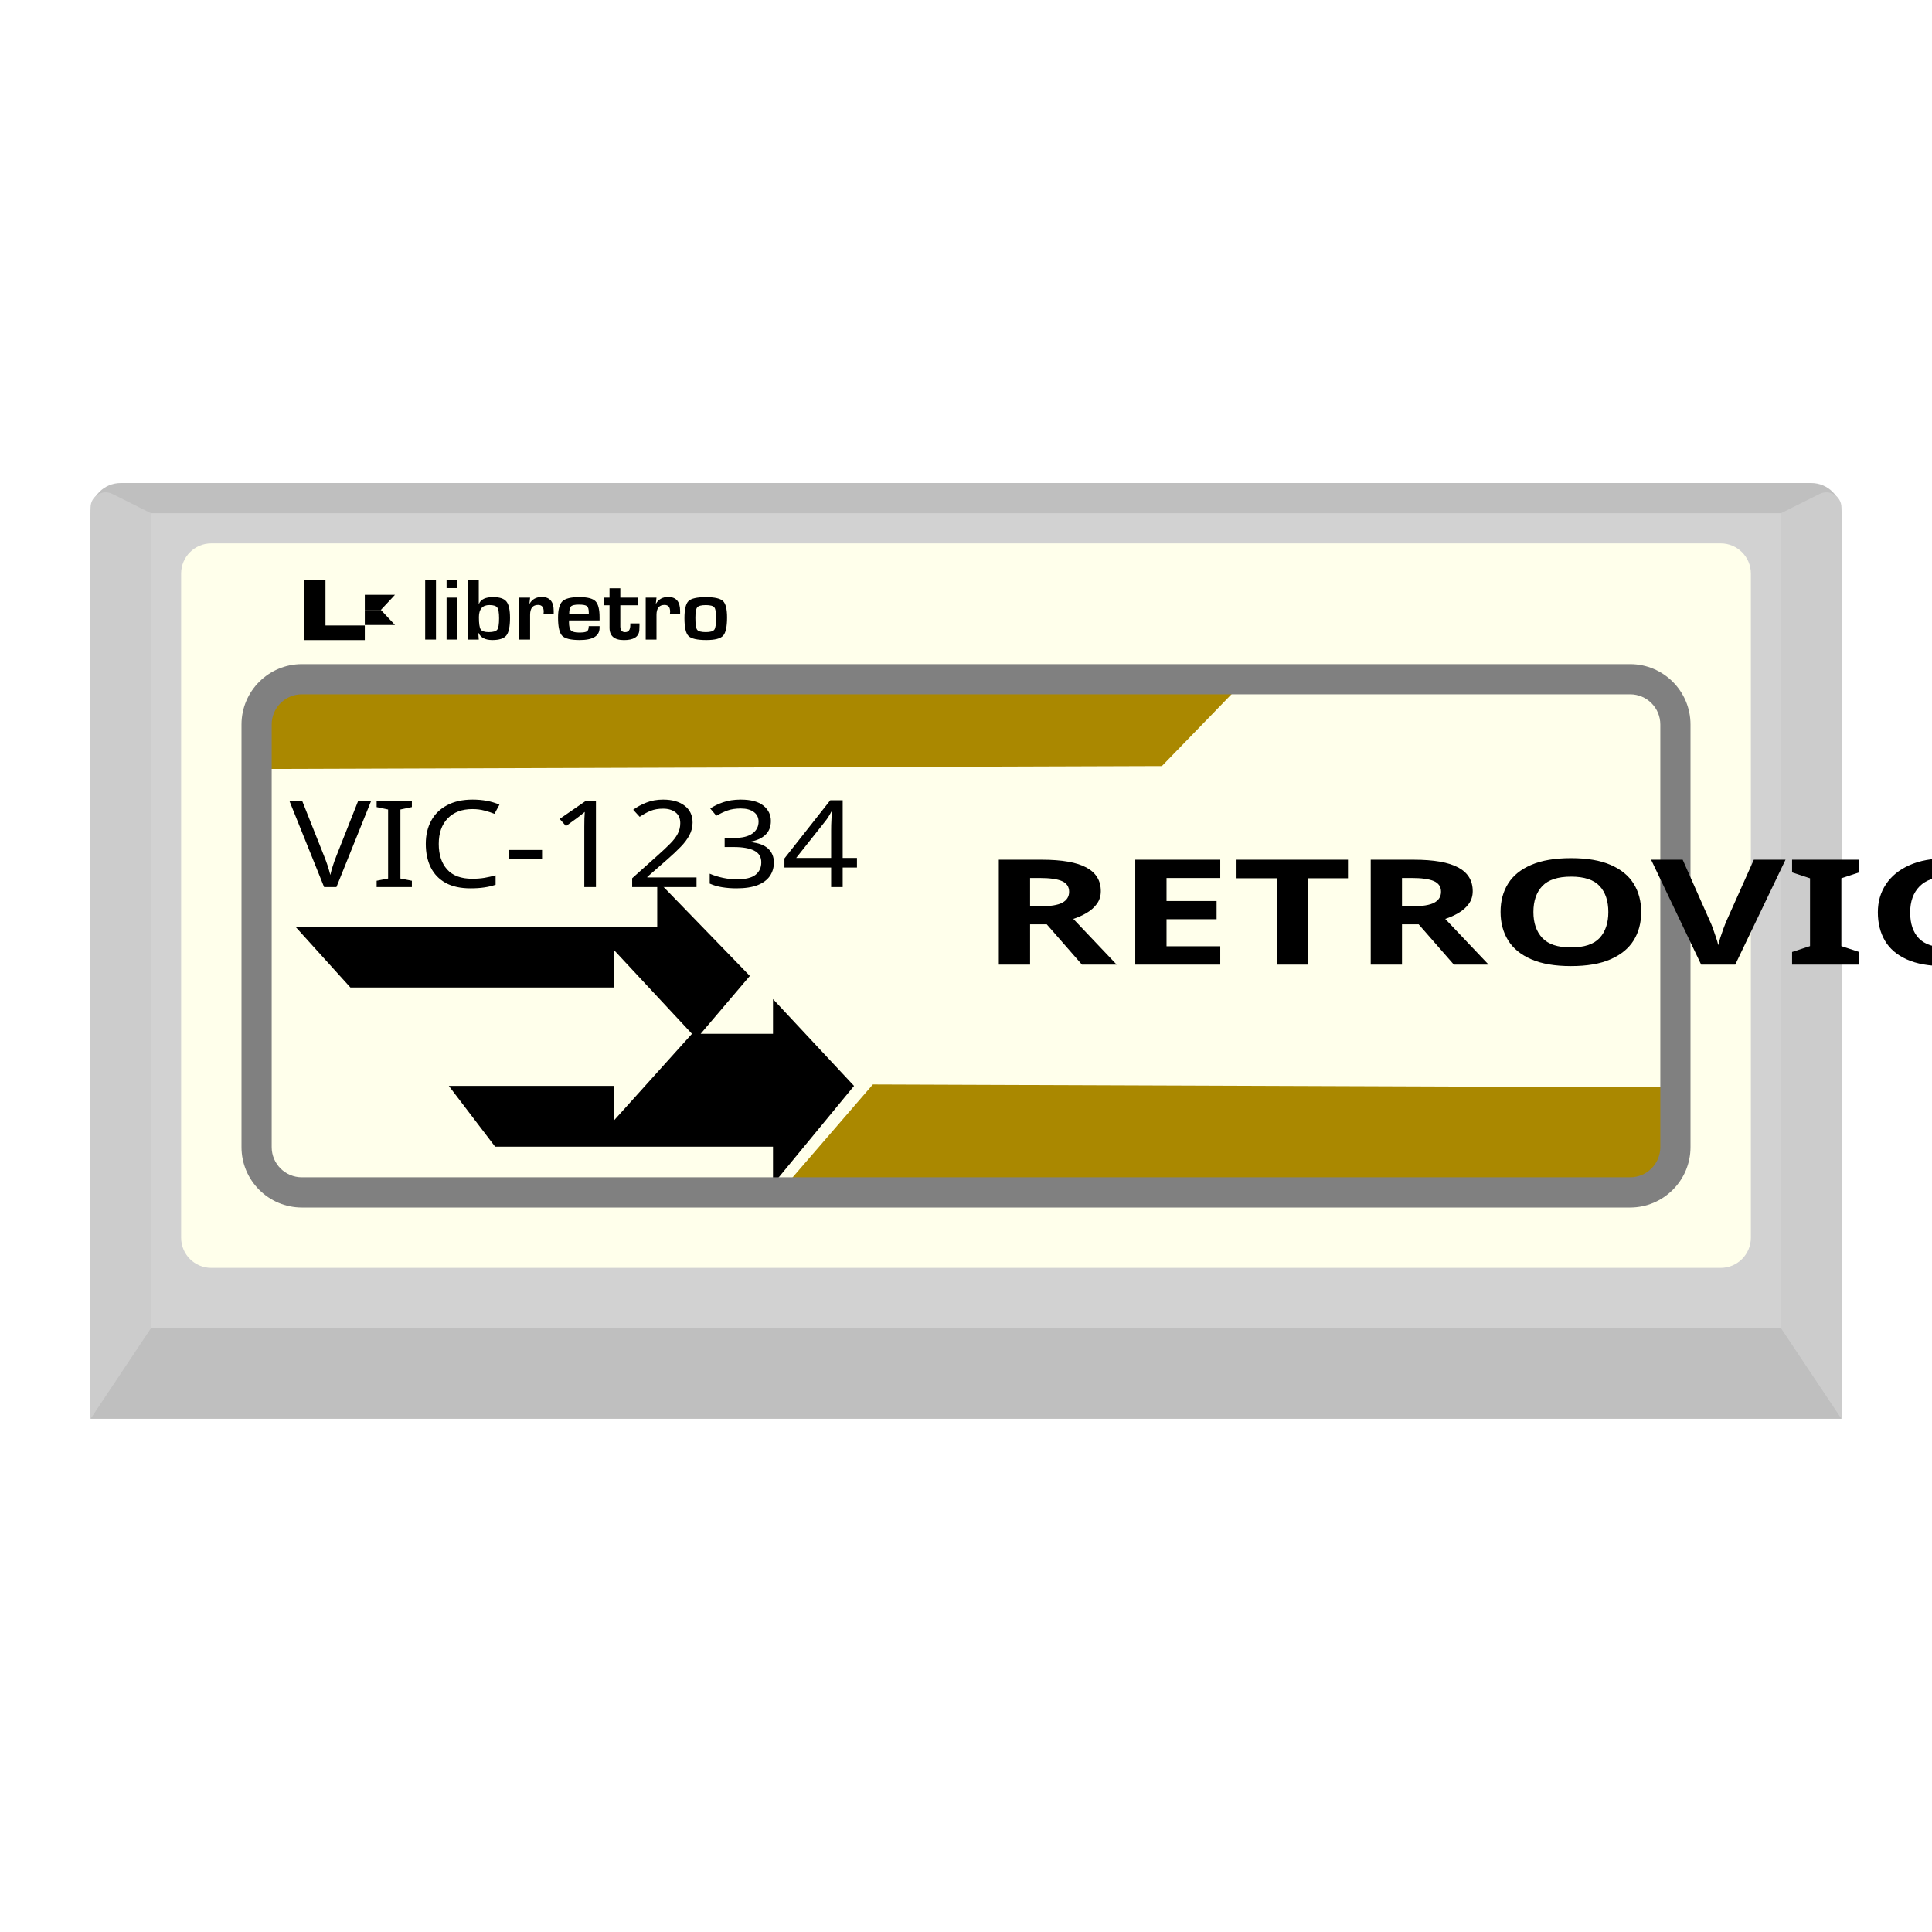
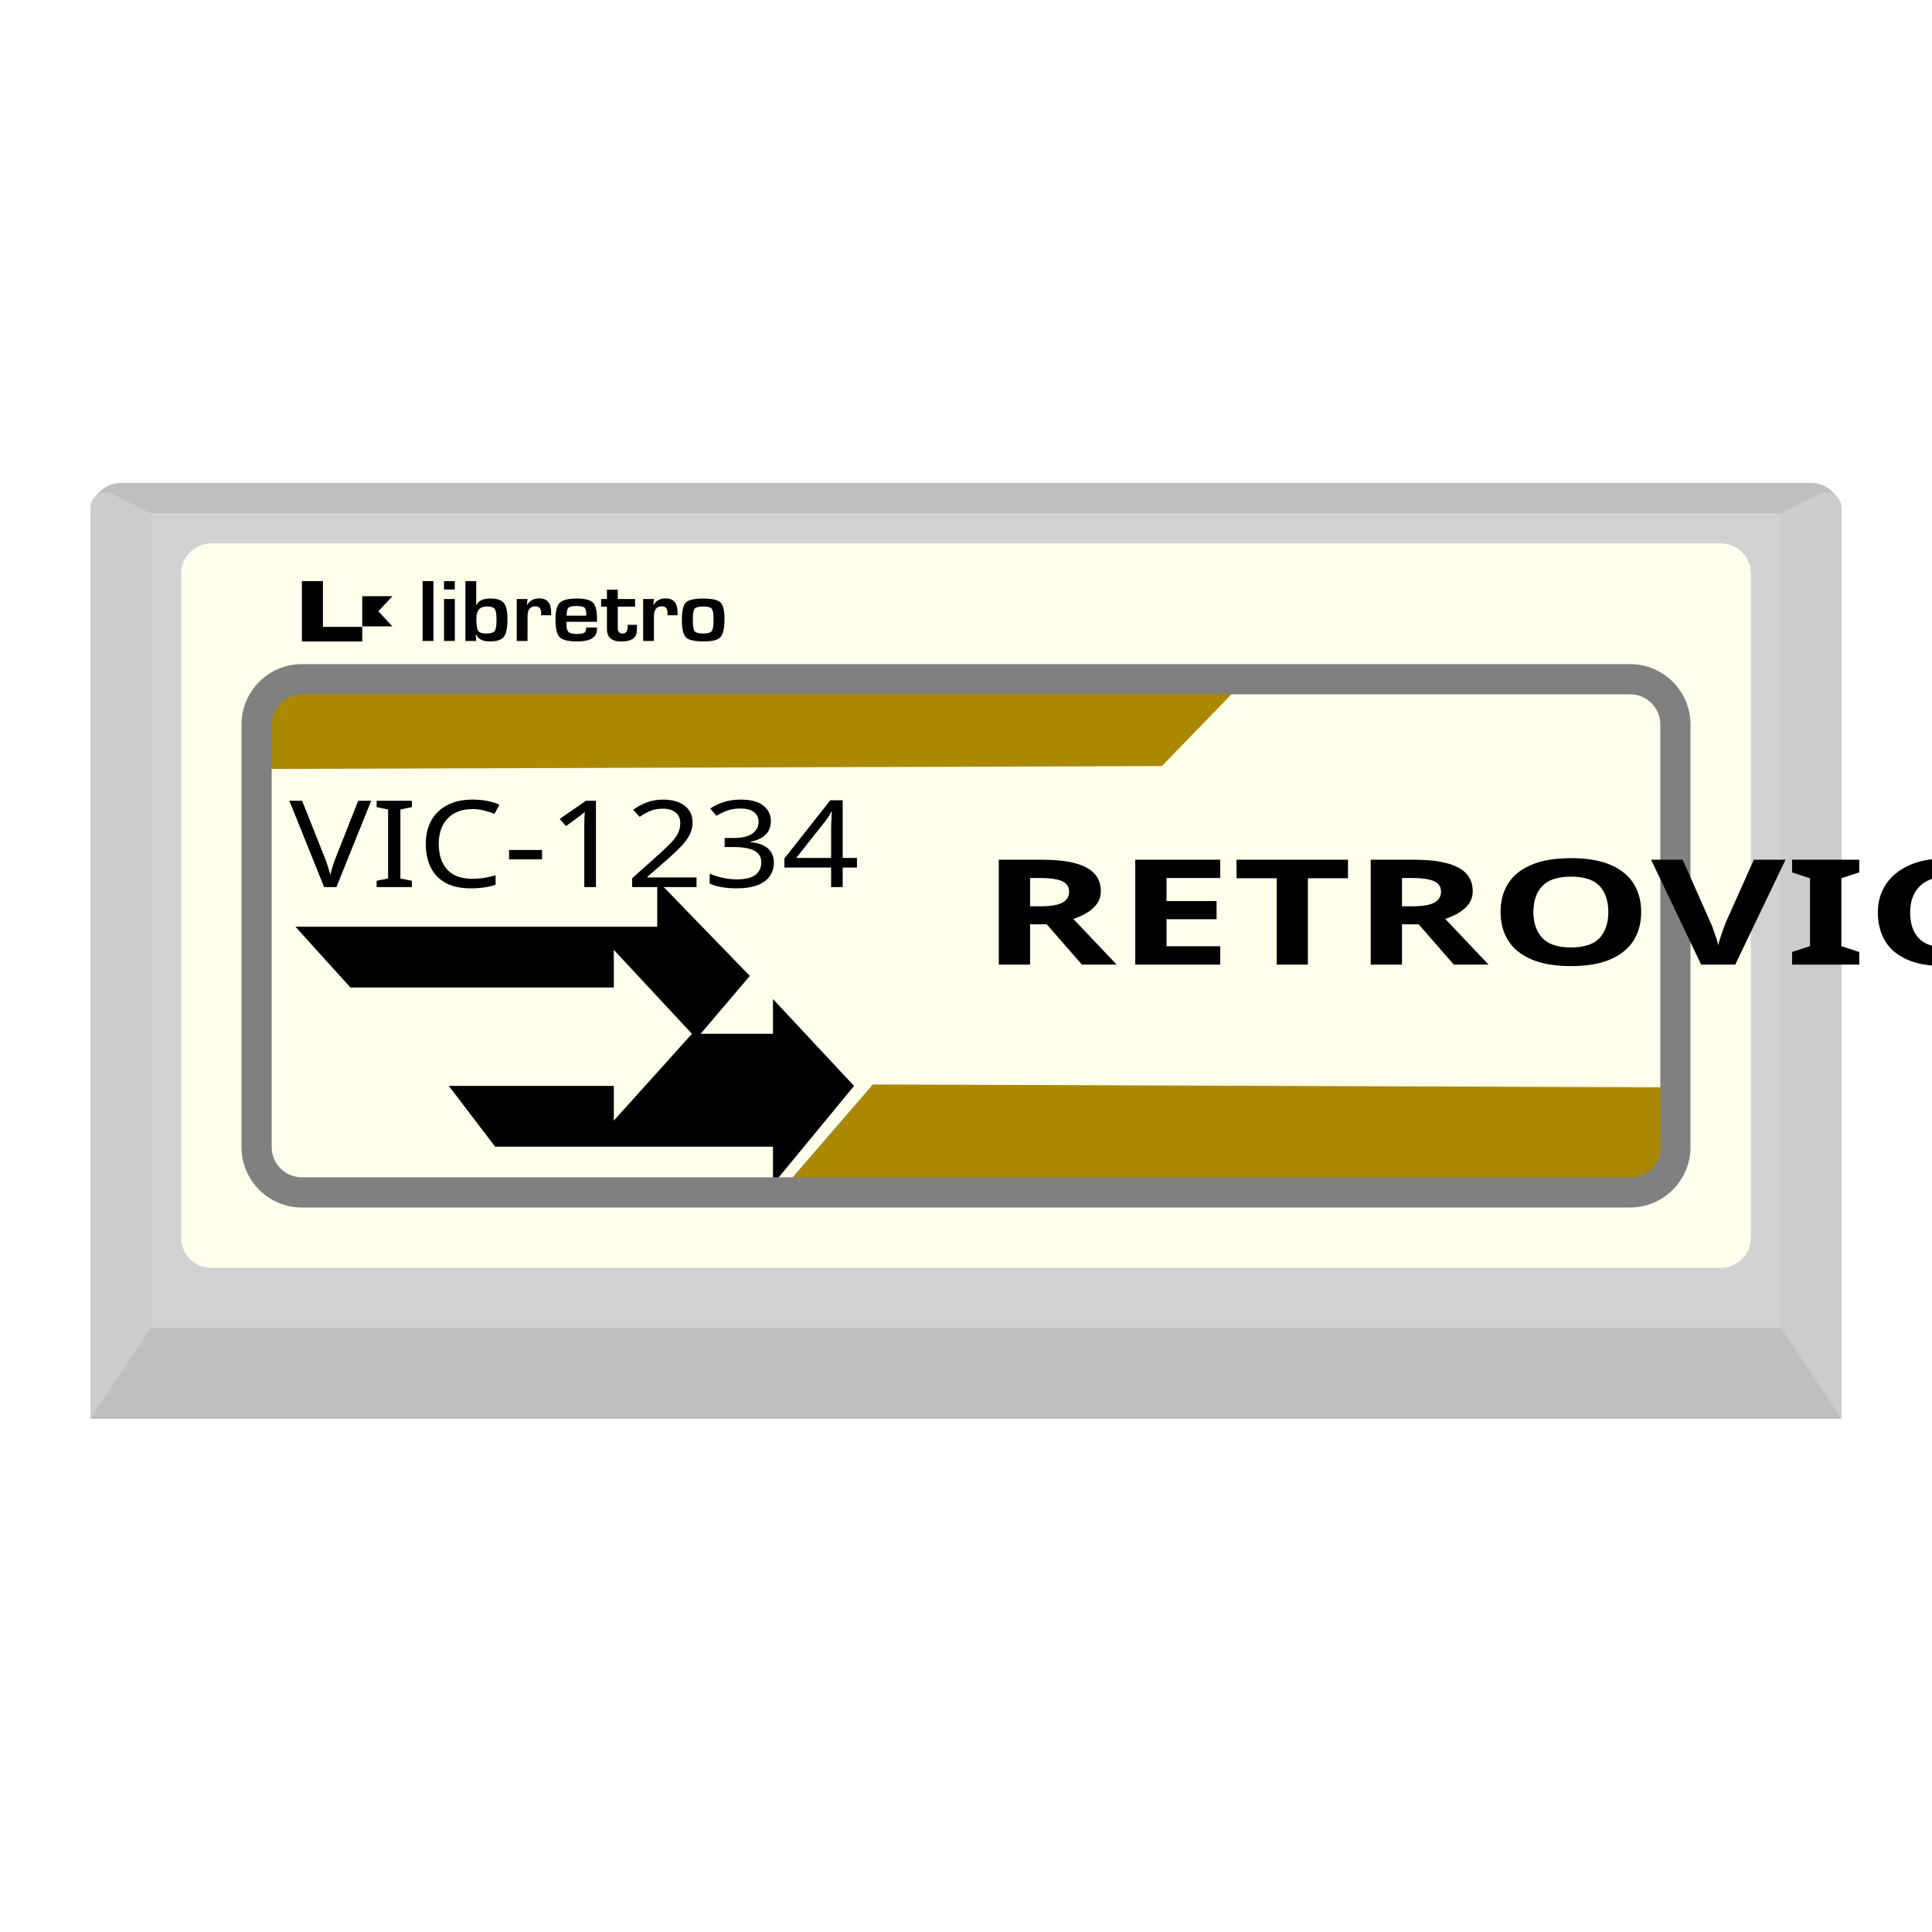
<svg xmlns="http://www.w3.org/2000/svg" viewBox="0 0 341.333 341.333" height="256" width="256" xml:space="preserve" id="svg2" version="1.1">
  <defs id="defs6">
    <clipPath id="clipPath18" clipPathUnits="userSpaceOnUse">
      <path id="path16" d="M 0,256 H 256 V 0 H 0 Z" />
    </clipPath>
    <clipPath id="clipPath26" clipPathUnits="userSpaceOnUse">
      <path id="path24" d="M 4,200 H 252 V 60 H 4 Z" />
    </clipPath>
    <clipPath id="clipPath46" clipPathUnits="userSpaceOnUse">
      <path id="path44" d="M 20,188 H 236 V 80 H 20 Z" />
    </clipPath>
  </defs>
  <g id="g22" transform="matrix(1.333333,0,0,-1.333333,0,341.3333)" />
  <path id="path38" style="fill:#bfbfbf;fill-opacity:1;fill-rule:nonzero;stroke:none;stroke-width:1.333" d="M 325.333,250.667 H 16 V 90.667 c 0,-2.945 2.388,-5.333 5.333,-5.333 H 320 c 2.945,0 5.333,2.388 5.333,5.333 z" />
  <g id="g42" transform="matrix(1.333333,0,0,-1.333333,0,341.3333)" />
  <g id="g52" transform="matrix(1.333333,0,0,-1.333333,0,341.3333)">
    <g style="opacity:0.5" id="g50" clip-path="url(#clipPath46)">
      <path id="path48" style="fill:#e6e6e6;fill-opacity:1;fill-rule:nonzero;stroke:none" d="M 236,80 H 20 v 108 h 216 z" />
    </g>
  </g>
  <path id="path56" style="fill:#ffffeb;fill-opacity:1;fill-rule:nonzero;stroke:none;stroke-width:1.333" d="M 304,224 H 37.333 c -2.945,0 -5.333,-2.388 -5.333,-5.333 V 101.333 c 0,-2.945 2.388,-5.333 5.333,-5.333 h 266.667 c 2.945,0 5.333,2.388 5.333,5.333 v 117.333 c 0,2.945 -2.388,5.333 -5.333,5.333" />
  <path id="path64" style="fill:#cccccc;fill-opacity:1;fill-rule:nonzero;stroke:none;stroke-width:1.333" d="m 314.667,234.667 10.667,16 V 89.648 c 0,-1.981 -2.085,-3.272 -3.86,-2.385 l -6.807,3.404 z" />
  <path id="path68" style="fill:#cccccc;fill-opacity:1;fill-rule:nonzero;stroke:none;stroke-width:1.333" d="M 26.667,234.667 16,250.667 V 89.648 c 0,-1.981 2.085,-3.272 3.86,-2.385 l 6.807,3.404 z" />
  <path style="opacity:1;vector-effect:none;fill:#aa8800;fill-opacity:1;stroke:none;stroke-width:1.349;stroke-linecap:butt;stroke-linejoin:miter;stroke-miterlimit:4;stroke-dasharray:none;stroke-dashoffset:0;stroke-opacity:1" d="m 47.081,120.516 172.071,0.511 -13.881,14.318 -158.19,0.511 z" id="rect901" />
-   <path d="m 77.025,112.991 h -1.907 v -10.573 h 1.907 z" style="fill:#000000;fill-opacity:1;fill-rule:nonzero;stroke:none;stroke-width:1.333" id="path70" />
-   <path d="m 80.805,112.991 h -1.907 v -7.405 h 1.907 z m 0,-9.093 h -1.907 v -1.48 h 1.907 z" style="fill:#000000;fill-opacity:1;fill-rule:nonzero;stroke:none;stroke-width:1.333" id="path72" />
-   <g id="g74" transform="matrix(1.333333,0,0,-1.333333,86.46784,106.8953)" style="fill:#000000">
-     <path d="m 0,0 c -0.928,0 -1.393,-0.536 -1.393,-1.609 0,-0.841 0.079,-1.38 0.238,-1.618 0.158,-0.238 0.516,-0.358 1.074,-0.358 0.583,0 0.955,0.11 1.118,0.329 0.162,0.218 0.243,0.719 0.243,1.501 0,0.729 -0.08,1.203 -0.24,1.424 C 0.88,-0.11 0.533,0 0,0 m -2.842,-4.572 v 7.93 h 1.431 V 0.186 L -1.38,0.174 c 0.245,0.585 0.868,0.878 1.867,0.878 0.858,0 1.446,-0.195 1.764,-0.584 0.319,-0.39 0.478,-1.111 0.478,-2.164 0,-1.151 -0.161,-1.928 -0.484,-2.333 -0.323,-0.405 -0.942,-0.607 -1.858,-0.607 -0.928,0 -1.538,0.314 -1.83,0.941 h -0.031 l 0.063,-0.877 z" style="fill:#000000;fill-opacity:1;fill-rule:nonzero;stroke:none" id="path76" />
-   </g>
-   <g id="g78" transform="matrix(1.333333,0,0,-1.333333,91.74704,105.5862)" style="fill:#000000">
-     <path d="M 0,0 H 1.43 L 1.343,-0.779 1.374,-0.784 c 0.341,0.581 0.878,0.871 1.611,0.871 1.049,0 1.574,-0.616 1.574,-1.847 V -2.15 H 3.21 c 0.017,0.151 0.025,0.25 0.025,0.297 0,0.592 -0.248,0.889 -0.743,0.889 -0.708,0 -1.062,-0.44 -1.062,-1.319 V -5.554 H 0 Z" style="fill:#000000;fill-opacity:1;fill-rule:nonzero;stroke:none" id="path80" />
-   </g>
-   <g id="g82" transform="matrix(1.333333,0,0,-1.333333,104.0292,108.5221)" style="fill:#000000">
-     <path d="m 0,0 -0.006,0.221 c 0,0.441 -0.082,0.728 -0.247,0.86 -0.164,0.131 -0.521,0.197 -1.071,0.197 -0.533,0 -0.879,-0.079 -1.04,-0.238 C -2.524,0.881 -2.604,0.534 -2.604,0 Z m -0.012,-1.574 h 1.436 v -0.215 c 0,-1.085 -0.874,-1.627 -2.623,-1.627 -1.187,0 -1.963,0.188 -2.329,0.563 -0.367,0.376 -0.55,1.172 -0.55,2.388 0,1.081 0.191,1.807 0.574,2.179 0.384,0.372 1.131,0.558 2.242,0.558 1.066,0 1.78,-0.181 2.143,-0.544 0.362,-0.362 0.543,-1.073 0.543,-2.135 v -0.406 h -4.041 c -0.008,-0.124 -0.012,-0.206 -0.012,-0.244 0,-0.546 0.09,-0.911 0.271,-1.093 0.182,-0.182 0.543,-0.273 1.084,-0.273 0.525,0 0.866,0.054 1.024,0.16 0.158,0.107 0.238,0.336 0.238,0.689" style="fill:#000000;fill-opacity:1;fill-rule:nonzero;stroke:none" id="path84" />
-   </g>
-   <g id="g86" transform="matrix(1.333333,0,0,-1.333333,112.6557,105.5862)" style="fill:#000000">
-     <path d="M 0,0 V -1.011 H -2.298 V -3.8 c 0,-0.515 0.21,-0.772 0.631,-0.772 0.462,0 0.693,0.312 0.693,0.935 v 0.221 h 1.218 v -0.279 c 0,-0.256 -0.009,-0.474 -0.025,-0.657 -0.08,-0.848 -0.758,-1.272 -2.036,-1.272 -1.274,0 -1.911,0.544 -1.911,1.633 v 2.98 H -4.503 V 0 h 0.775 v 1.243 h 1.43 V 0 Z" style="fill:#000000;fill-opacity:1;fill-rule:nonzero;stroke:none" id="path88" />
-   </g>
-   <g id="g90" transform="matrix(1.333333,0,0,-1.333333,114.0796,105.5862)" style="fill:#000000">
-     <path d="M 0,0 H 1.43 L 1.343,-0.779 1.374,-0.784 c 0.341,0.581 0.878,0.871 1.611,0.871 1.049,0 1.574,-0.616 1.574,-1.847 V -2.15 H 3.21 c 0.017,0.151 0.025,0.25 0.025,0.297 0,0.592 -0.248,0.889 -0.743,0.889 -0.708,0 -1.062,-0.44 -1.062,-1.319 V -5.554 H 0 Z" style="fill:#000000;fill-opacity:1;fill-rule:nonzero;stroke:none" id="path92" />
-   </g>
-   <g id="g94" transform="matrix(1.333333,0,0,-1.333333,124.6964,106.903)" style="fill:#000000">
-     <path d="m 0,0 c -0.595,0 -0.974,-0.1 -1.137,-0.299 -0.162,-0.2 -0.243,-0.665 -0.243,-1.397 0,-0.837 0.077,-1.36 0.231,-1.569 0.154,-0.209 0.539,-0.314 1.155,-0.314 0.596,0 0.971,0.111 1.127,0.331 0.157,0.221 0.235,0.752 0.235,1.592 0,0.709 -0.082,1.162 -0.244,1.36 C 0.962,-0.099 0.587,0 0,0 m 0.012,1.052 c 1.154,0 1.909,-0.172 2.267,-0.515 0.359,-0.342 0.538,-1.066 0.538,-2.17 0,-1.231 -0.175,-2.039 -0.525,-2.422 -0.35,-0.384 -1.087,-0.575 -2.211,-0.575 -1.22,0 -2.01,0.178 -2.37,0.534 -0.36,0.356 -0.54,1.141 -0.54,2.353 0,1.166 0.177,1.923 0.531,2.272 0.354,0.348 1.124,0.523 2.31,0.523" style="fill:#000000;fill-opacity:1;fill-rule:nonzero;stroke:none" id="path96" />
-   </g>
-   <g id="g98" transform="matrix(1.333333,0,0,-1.333333,64.45171,105.0846)" style="fill:#000000">
-     <path d="M 0,0 H 4 L 2.131,-2 H 0 Z" style="fill:#000000;fill-opacity:1;fill-rule:nonzero;stroke:none" id="path100" />
-   </g>
-   <g id="g102" transform="matrix(1.333333,0,0,-1.333333,64.45171,110.418)" style="fill:#000000">
-     <path d="M 0,0 H 4 L 2.131,2 H 0 Z" style="fill:#000000;fill-opacity:1;fill-rule:nonzero;stroke:none" id="path104" />
-   </g>
-   <g id="g106" transform="matrix(1.333333,0,0,-1.333333,57.50358,110.5046)" style="fill:#000000">
-     <path d="M 0,0 V 6.065 H -2.789 V 0 -0.824 -1.935 h 8 V 0 Z" style="fill:#000000;fill-opacity:1;fill-rule:nonzero;stroke:none" id="path108" />
+   <g id="g874" transform="matrix(0.9999893,0,0,1,-0.4510091,0.2484491)">
+     <path id="path70" style="fill:#000000;fill-opacity:1;fill-rule:nonzero;stroke:none;stroke-width:1.333" d="m 77.025,112.991 h -1.907 v -10.573 h 1.907 z" />
+     <path id="path72" style="fill:#000000;fill-opacity:1;fill-rule:nonzero;stroke:none;stroke-width:1.333" d="m 80.805,112.991 h -1.907 v -7.405 h 1.907 z m 0,-9.093 h -1.907 v -1.48 h 1.907 z" />
+     <g style="fill:#000000" transform="matrix(1.333333,0,0,-1.333333,86.46784,106.8953)" id="g74">
+       <path id="path76" style="fill:#000000;fill-opacity:1;fill-rule:nonzero;stroke:none" d="m 0,0 c -0.928,0 -1.393,-0.536 -1.393,-1.609 0,-0.841 0.079,-1.38 0.238,-1.618 0.158,-0.238 0.516,-0.358 1.074,-0.358 0.583,0 0.955,0.11 1.118,0.329 0.162,0.218 0.243,0.719 0.243,1.501 0,0.729 -0.08,1.203 -0.24,1.424 C 0.88,-0.11 0.533,0 0,0 m -2.842,-4.572 v 7.93 h 1.431 V 0.186 L -1.38,0.174 c 0.245,0.585 0.868,0.878 1.867,0.878 0.858,0 1.446,-0.195 1.764,-0.584 0.319,-0.39 0.478,-1.111 0.478,-2.164 0,-1.151 -0.161,-1.928 -0.484,-2.333 -0.323,-0.405 -0.942,-0.607 -1.858,-0.607 -0.928,0 -1.538,0.314 -1.83,0.941 h -0.031 l 0.063,-0.877 z" />
+     </g>
+     <g style="fill:#000000" transform="matrix(1.333333,0,0,-1.333333,91.74704,105.5862)" id="g78">
+       <path id="path80" style="fill:#000000;fill-opacity:1;fill-rule:nonzero;stroke:none" d="M 0,0 H 1.43 L 1.343,-0.779 1.374,-0.784 c 0.341,0.581 0.878,0.871 1.611,0.871 1.049,0 1.574,-0.616 1.574,-1.847 V -2.15 H 3.21 c 0.017,0.151 0.025,0.25 0.025,0.297 0,0.592 -0.248,0.889 -0.743,0.889 -0.708,0 -1.062,-0.44 -1.062,-1.319 V -5.554 H 0 Z" />
+     </g>
+     <g style="fill:#000000" transform="matrix(1.333333,0,0,-1.333333,104.0292,108.5221)" id="g82">
+       <path id="path84" style="fill:#000000;fill-opacity:1;fill-rule:nonzero;stroke:none" d="m 0,0 -0.006,0.221 c 0,0.441 -0.082,0.728 -0.247,0.86 -0.164,0.131 -0.521,0.197 -1.071,0.197 -0.533,0 -0.879,-0.079 -1.04,-0.238 C -2.524,0.881 -2.604,0.534 -2.604,0 Z m -0.012,-1.574 h 1.436 v -0.215 c 0,-1.085 -0.874,-1.627 -2.623,-1.627 -1.187,0 -1.963,0.188 -2.329,0.563 -0.367,0.376 -0.55,1.172 -0.55,2.388 0,1.081 0.191,1.807 0.574,2.179 0.384,0.372 1.131,0.558 2.242,0.558 1.066,0 1.78,-0.181 2.143,-0.544 0.362,-0.362 0.543,-1.073 0.543,-2.135 v -0.406 h -4.041 c -0.008,-0.124 -0.012,-0.206 -0.012,-0.244 0,-0.546 0.09,-0.911 0.271,-1.093 0.182,-0.182 0.543,-0.273 1.084,-0.273 0.525,0 0.866,0.054 1.024,0.16 0.158,0.107 0.238,0.336 0.238,0.689" />
+     </g>
+     <g style="fill:#000000" transform="matrix(1.333333,0,0,-1.333333,112.6557,105.5862)" id="g86">
+       <path id="path88" style="fill:#000000;fill-opacity:1;fill-rule:nonzero;stroke:none" d="M 0,0 V -1.011 H -2.298 V -3.8 c 0,-0.515 0.21,-0.772 0.631,-0.772 0.462,0 0.693,0.312 0.693,0.935 v 0.221 h 1.218 v -0.279 c 0,-0.256 -0.009,-0.474 -0.025,-0.657 -0.08,-0.848 -0.758,-1.272 -2.036,-1.272 -1.274,0 -1.911,0.544 -1.911,1.633 v 2.98 H -4.503 V 0 h 0.775 v 1.243 h 1.43 V 0 Z" />
+     </g>
+     <g style="fill:#000000" transform="matrix(1.333333,0,0,-1.333333,114.0796,105.5862)" id="g90">
+       <path id="path92" style="fill:#000000;fill-opacity:1;fill-rule:nonzero;stroke:none" d="M 0,0 H 1.43 L 1.343,-0.779 1.374,-0.784 c 0.341,0.581 0.878,0.871 1.611,0.871 1.049,0 1.574,-0.616 1.574,-1.847 V -2.15 H 3.21 c 0.017,0.151 0.025,0.25 0.025,0.297 0,0.592 -0.248,0.889 -0.743,0.889 -0.708,0 -1.062,-0.44 -1.062,-1.319 V -5.554 H 0 Z" />
+     </g>
+     <g style="fill:#000000" transform="matrix(1.333333,0,0,-1.333333,124.6964,106.903)" id="g94">
+       <path id="path96" style="fill:#000000;fill-opacity:1;fill-rule:nonzero;stroke:none" d="m 0,0 c -0.595,0 -0.974,-0.1 -1.137,-0.299 -0.162,-0.2 -0.243,-0.665 -0.243,-1.397 0,-0.837 0.077,-1.36 0.231,-1.569 0.154,-0.209 0.539,-0.314 1.155,-0.314 0.596,0 0.971,0.111 1.127,0.331 0.157,0.221 0.235,0.752 0.235,1.592 0,0.709 -0.082,1.162 -0.244,1.36 C 0.962,-0.099 0.587,0 0,0 m 0.012,1.052 c 1.154,0 1.909,-0.172 2.267,-0.515 0.359,-0.342 0.538,-1.066 0.538,-2.17 0,-1.231 -0.175,-2.039 -0.525,-2.422 -0.35,-0.384 -1.087,-0.575 -2.211,-0.575 -1.22,0 -2.01,0.178 -2.37,0.534 -0.36,0.356 -0.54,1.141 -0.54,2.353 0,1.166 0.177,1.923 0.531,2.272 0.354,0.348 1.124,0.523 2.31,0.523" />
+     </g>
+     <g style="fill:#000000" transform="matrix(1.333333,0,0,-1.333333,64.45171,105.0846)" id="g98">
+       <path id="path100" style="fill:#000000;fill-opacity:1;fill-rule:nonzero;stroke:none" d="M 0,0 H 4 L 2.131,-2 H 0 Z" />
+     </g>
+     <g style="fill:#000000" transform="matrix(1.333333,0,0,-1.333333,64.45171,110.418)" id="g102">
+       <path id="path104" style="fill:#000000;fill-opacity:1;fill-rule:nonzero;stroke:none" d="M 0,0 H 4 L 2.131,2 H 0 Z" />
+     </g>
+     <g style="fill:#000000" transform="matrix(1.333333,0,0,-1.333333,57.50358,110.5046)" id="g106">
+       <path id="path108" style="fill:#000000;fill-opacity:1;fill-rule:nonzero;stroke:none" d="M 0,0 V 6.065 H -2.789 V 0 -0.824 -1.935 h 8 V 0 Z" />
+     </g>
  </g>
  <text xml:space="preserve" style="font-style:normal;font-variant:normal;font-weight:normal;font-stretch:normal;font-size:22.683px;line-height:1.25;font-family:Haettenschweiler;-inkscape-font-specification:Haettenschweiler;letter-spacing:0px;word-spacing:0px;fill:#000000;fill-opacity:1;stroke:none;stroke-width:0.567" x="48.117" y="166.507" id="text899" transform="scale(1.062419,0.9412485)">
    <tspan id="tspan897" x="48.117" y="166.507" style="stroke-width:0.567">VIC-1234</tspan>
  </text>
  <path style="opacity:1;vector-effect:none;fill:#aa8800;fill-opacity:1;stroke:none;stroke-width:1.333;stroke-linecap:butt;stroke-linejoin:miter;stroke-miterlimit:4;stroke-dasharray:none;stroke-dashoffset:0;stroke-opacity:1" d="m 154.21,191.594 139.855,0.511 v 16.363 H 139.636 Z" id="rect904" />
  <path style="fill:#000000;stroke:none;stroke-width:1px;stroke-linecap:butt;stroke-linejoin:miter;stroke-opacity:1" d="m 79.296,191.85 h 29.147 v 6.136 l 13.807,-15.341 -13.807,-14.829 v 6.648 H 61.91 l -9.716,-10.738 h 63.919 v -8.182 l 16.363,16.875 -8.693,10.227 h 12.784 v -6.136 l 14.318,15.341 -14.318,17.386 v -6.648 H 87.478 Z" id="path907" />
  <path id="path60" style="fill:#808080;fill-opacity:1;fill-rule:nonzero;stroke:none;stroke-width:1.333" d="M 288,117.333 H 53.333 c -5.881,0 -10.667,4.785 -10.667,10.667 v 74.667 c 0,5.881 4.785,10.667 10.667,10.667 H 288 c 5.881,0 10.667,-4.785 10.667,-10.667 v -74.667 c 0,-5.881 -4.785,-10.667 -10.667,-10.667 m 0,5.333 c 2.945,0 5.333,2.388 5.333,5.333 v 74.667 c 0,2.945 -2.388,5.333 -5.333,5.333 H 53.333 c -2.945,0 -5.333,-2.388 -5.333,-5.333 v -74.667 c 0,-2.945 2.388,-5.333 5.333,-5.333 H 288" />
  <text xml:space="preserve" style="font-style:normal;font-variant:normal;font-weight:bold;font-stretch:normal;font-size:30.781px;line-height:1.25;font-family:Haettenschweiler;-inkscape-font-specification:'Haettenschweiler Bold';letter-spacing:0px;word-spacing:0px;fill:#000000;fill-opacity:1;stroke:none;stroke-width:0.77" x="145.95" y="202.212" id="text1244" transform="scale(1.186582,0.8427567)">
    <tspan id="tspan1242" x="145.95" y="202.212" style="font-style:normal;font-variant:normal;font-weight:bold;font-stretch:normal;font-family:Haettenschweiler;-inkscape-font-specification:'Haettenschweiler Bold';stroke-width:0.77">RETROVIC</tspan>
  </text>
</svg>
